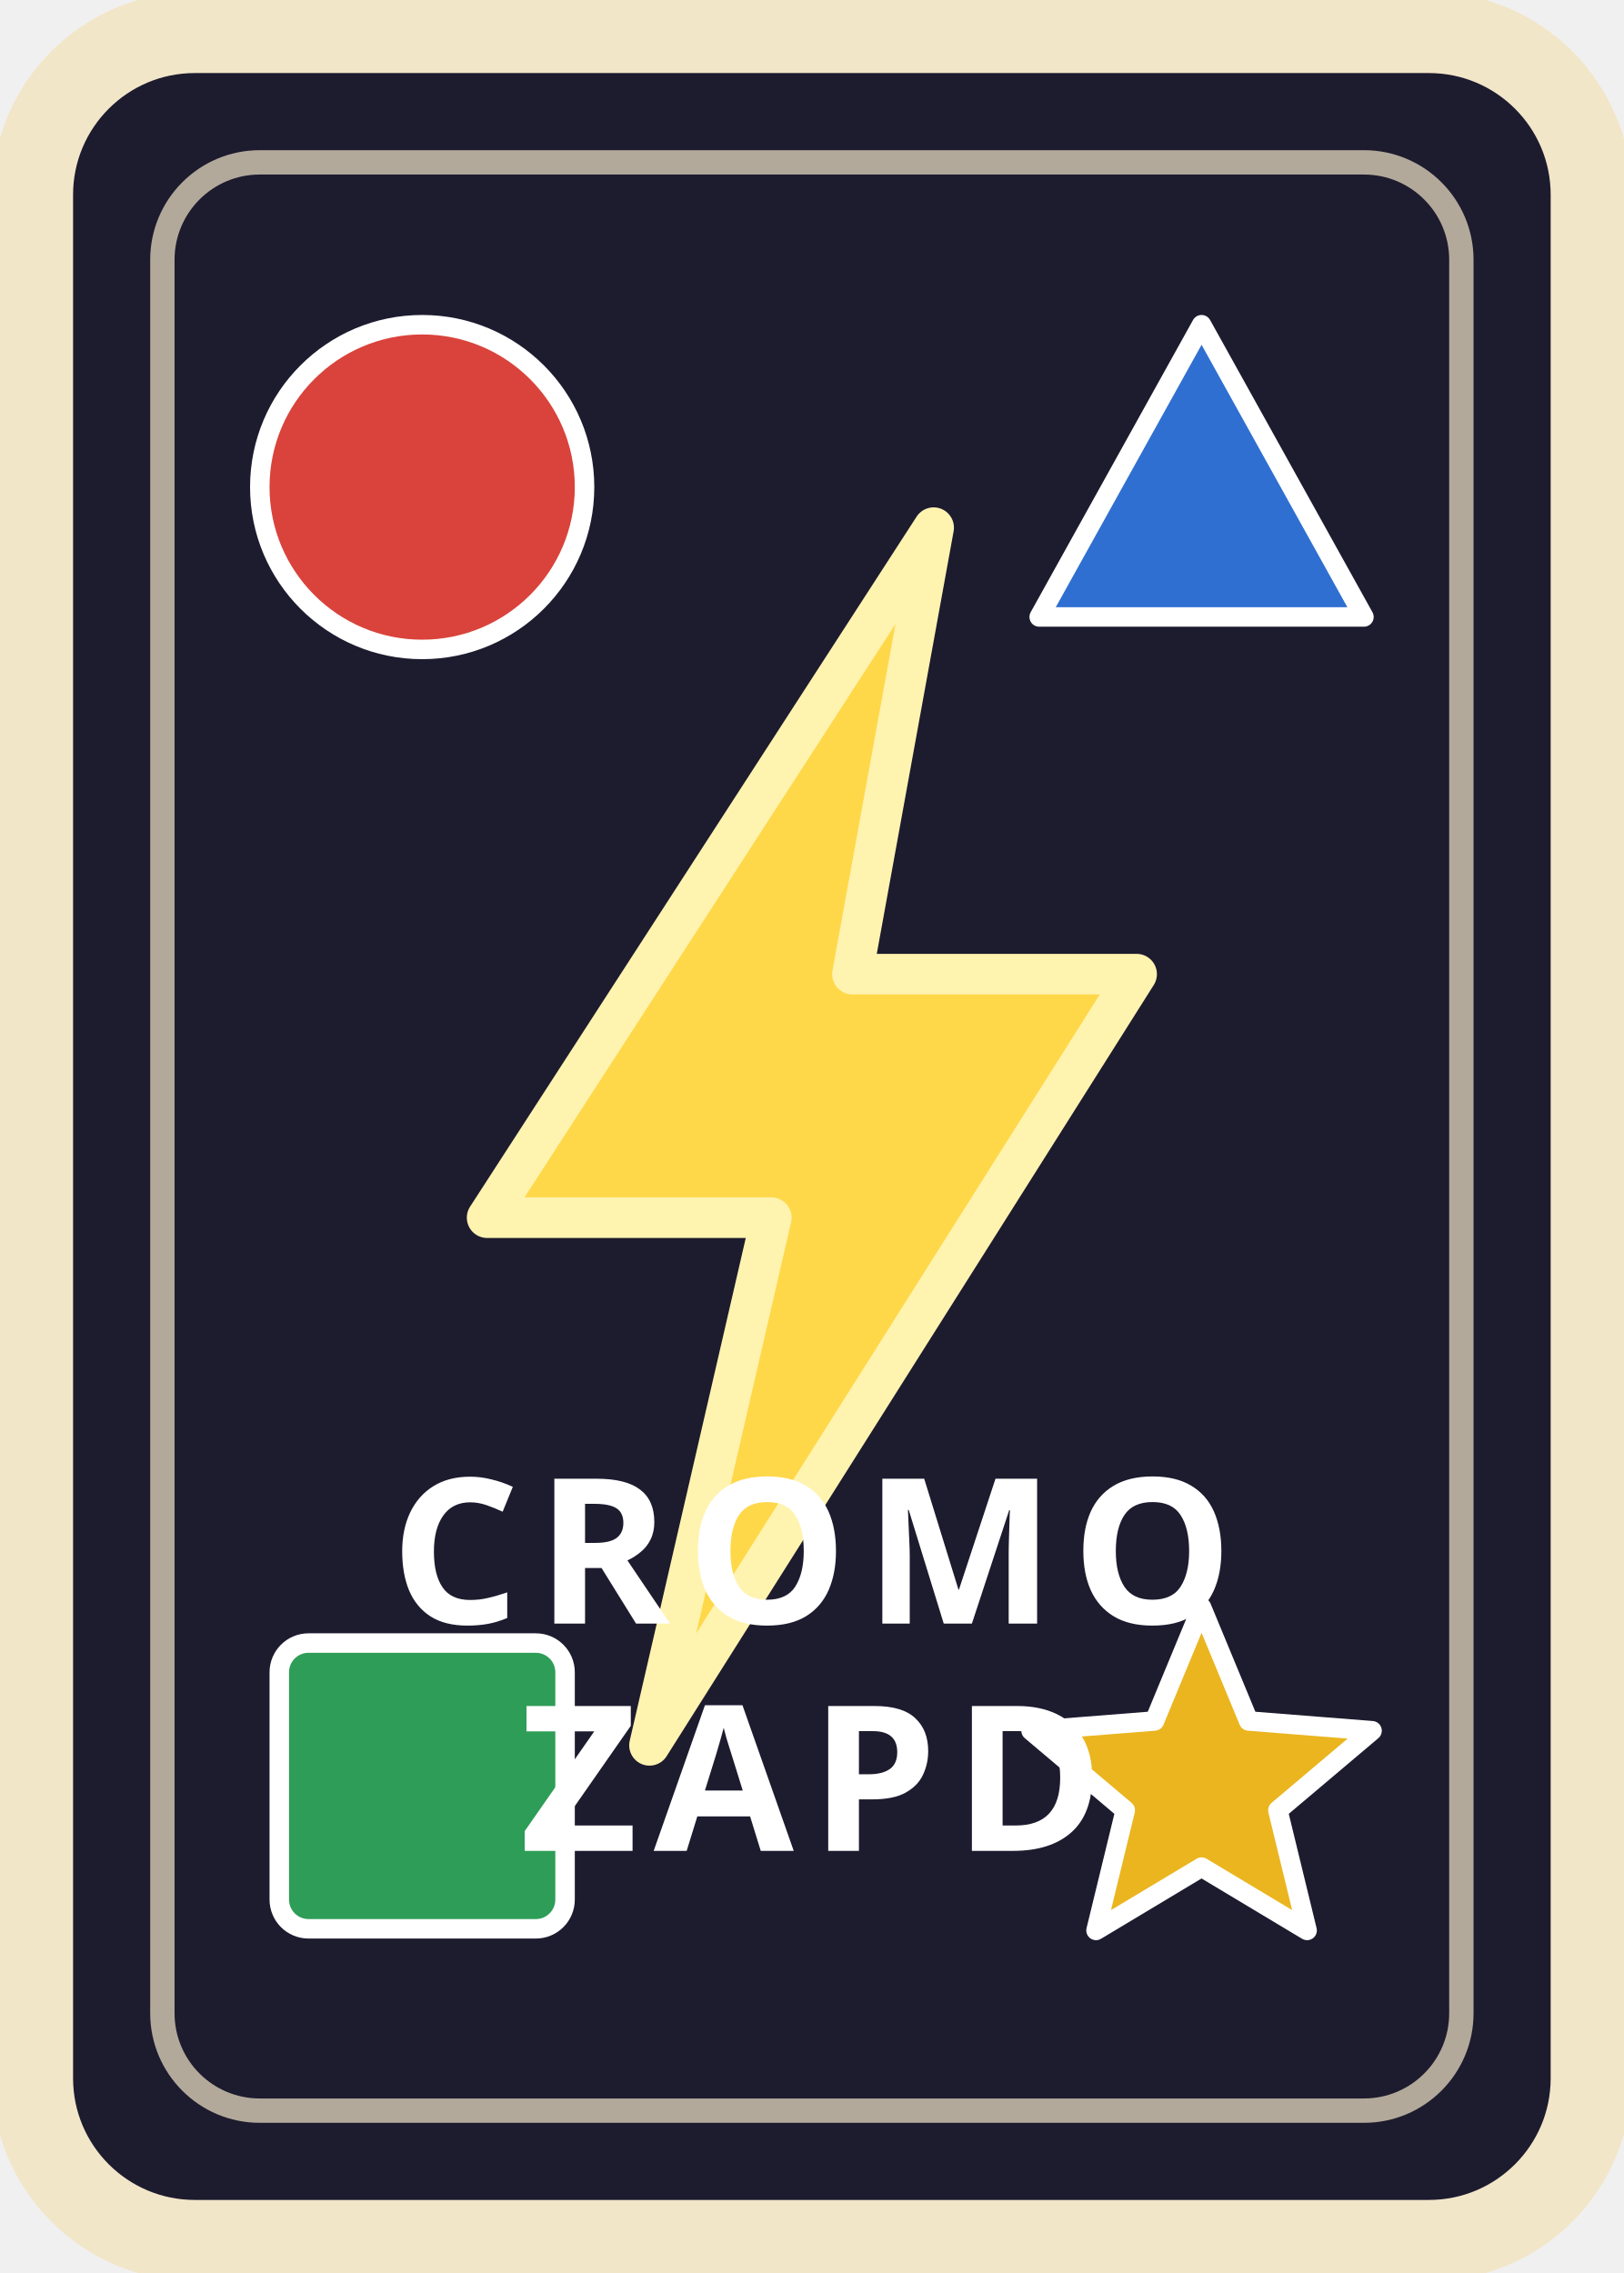
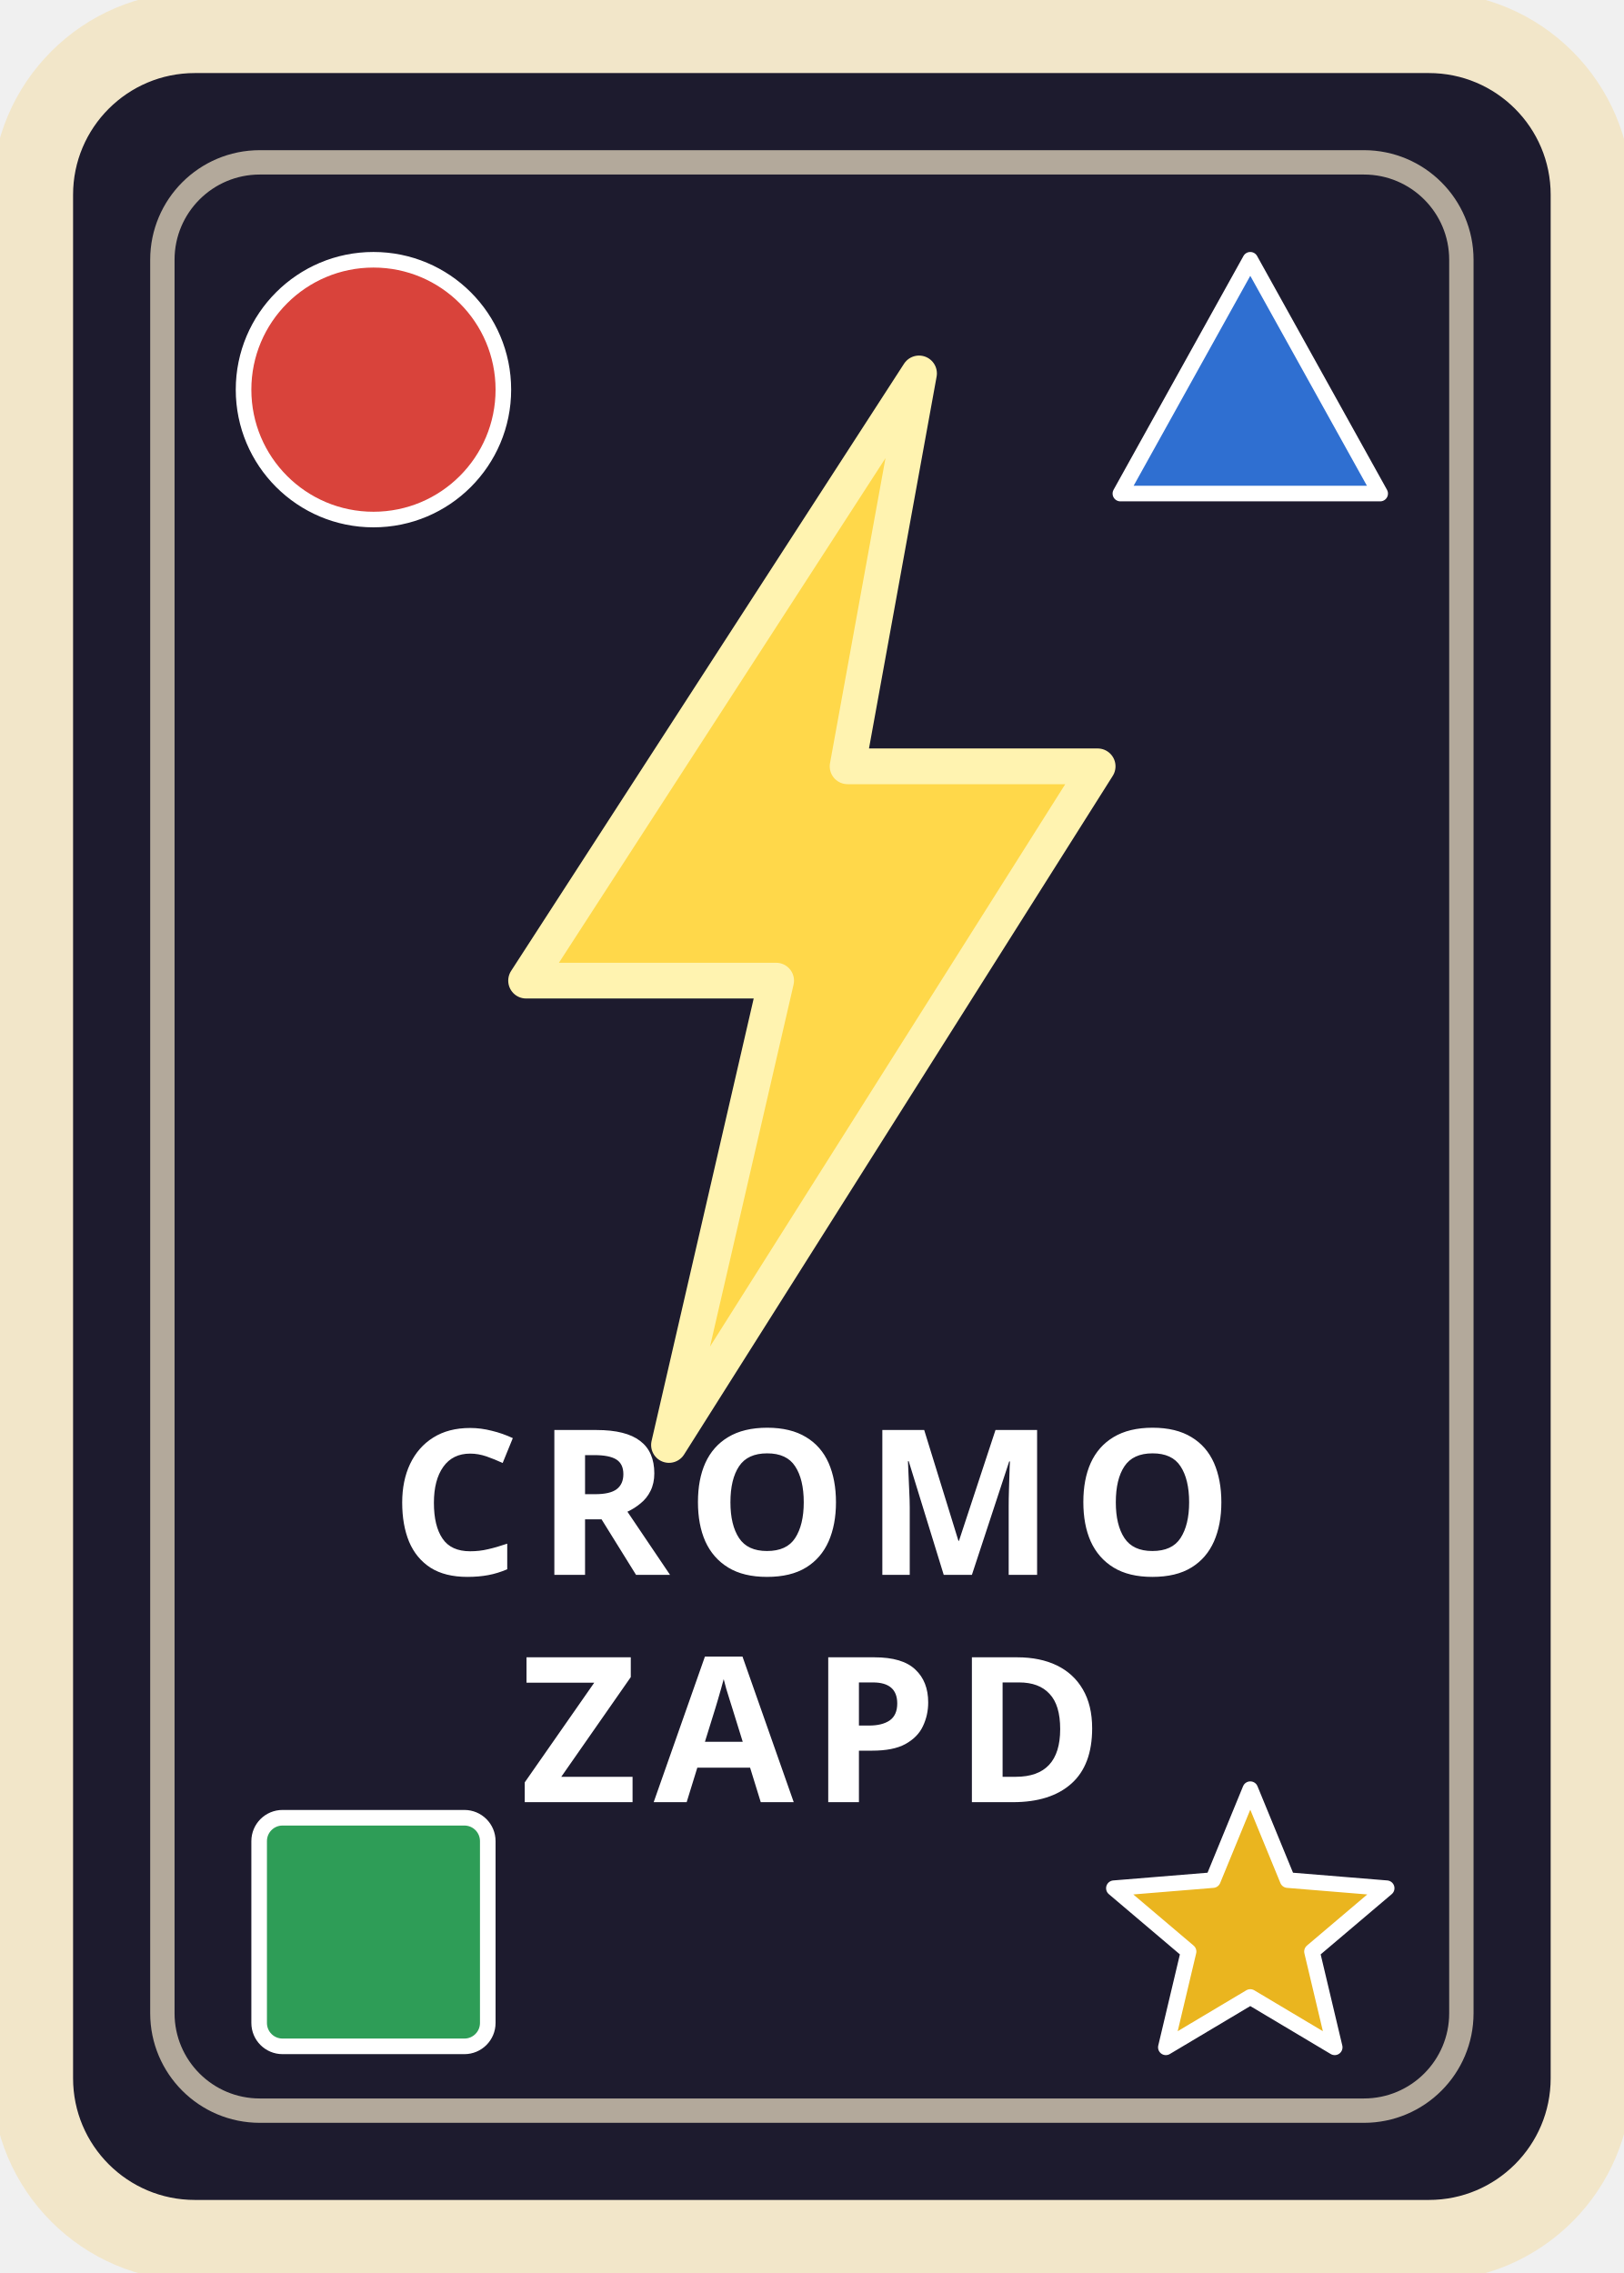
<svg xmlns="http://www.w3.org/2000/svg" viewBox="0 0 100 140" width="300" height="420" role="img" aria-label="Cromozapd">
  <rect x="2" y="2" width="96" height="136" rx="10" fill="#1d1b2e" stroke="#f2e6c9" stroke-width="5" />
  <rect x="10" y="10" width="80" height="120" rx="6" fill="none" stroke="#f2e6c9" stroke-width="1.5" opacity="0.7" />
-   <circle cx="26" cy="30" r="10" fill="#d9433b" stroke="#fff" stroke-width="1.2" stroke-linejoin="round" />
-   <polygon points="74,20 84,38 64,38" fill="#2f6fd1" stroke="#fff" stroke-width="1.2" stroke-linejoin="round" />
-   <rect x="17.2" y="101.2" width="17.6" height="17.6" rx="1.8" fill="#2e9d57" stroke="#fff" stroke-width="1.2" stroke-linejoin="round" />
-   <polygon points="74.0,99.0 76.9,106.0 84.5,106.6 78.7,111.5 80.5,118.9 74.0,115.0 67.5,118.9 69.3,111.5 63.5,106.6 71.1,106.0" fill="#eab51f" stroke="#fff" stroke-width="1.2" stroke-linejoin="round" />
-   <polygon points="57.5,32.5 30,75 47.5,75 40,107.5 70,60 52.5,60" fill="#ffd84a" stroke="#fff3b0" stroke-width="2.5" stroke-linejoin="round" />
-   <text x="50" y="100" font-size="12.5" font-weight="900" fill="#fff" text-anchor="middle" font-family="'Trebuchet MS','Segoe UI',Verdana,sans-serif" letter-spacing="1">CROMO</text>
-   <text x="50" y="114" font-size="12.5" font-weight="900" fill="#fff" text-anchor="middle" font-family="'Trebuchet MS','Segoe UI',Verdana,sans-serif" letter-spacing="1">ZAPD</text>
+   <circle cx="23" cy="24" r="8" fill="#d9433b" stroke="#fff" stroke-width="0.96" stroke-linejoin="round" />
+   <polygon points="77,16 85,30.4 69,30.4" fill="#2f6fd1" stroke="#fff" stroke-width="0.96" stroke-linejoin="round" />
+   <rect x="15.96" y="111.96" width="14.08" height="14.08" rx="1.44" fill="#2e9d57" stroke="#fff" stroke-width="0.96" stroke-linejoin="round" />
+   <polygon points="77.0,110.2 79.3,115.8 85.4,116.3 80.8,120.2 82.2,126.1 77.0,123.0 71.8,126.1 73.2,120.2 68.6,116.3 74.7,115.8" fill="#eab51f" stroke="#fff" stroke-width="0.96" stroke-linejoin="round" />
+   <polygon points="56.6,23 32.4,60.4 47.8,60.4 41.2,89 67.6,47.2 52.2,47.2" fill="#ffd84a" stroke="#fff3b0" stroke-width="2.2" stroke-linejoin="round" />
+   <text x="50" y="97" font-size="12.5" font-weight="900" fill="#fff" text-anchor="middle" font-family="'Trebuchet MS','Segoe UI',Verdana,sans-serif" letter-spacing="1">CROMO</text>
+   <text x="50" y="111" font-size="12.5" font-weight="900" fill="#fff" text-anchor="middle" font-family="'Trebuchet MS','Segoe UI',Verdana,sans-serif" letter-spacing="1">ZAPD</text>
</svg>
